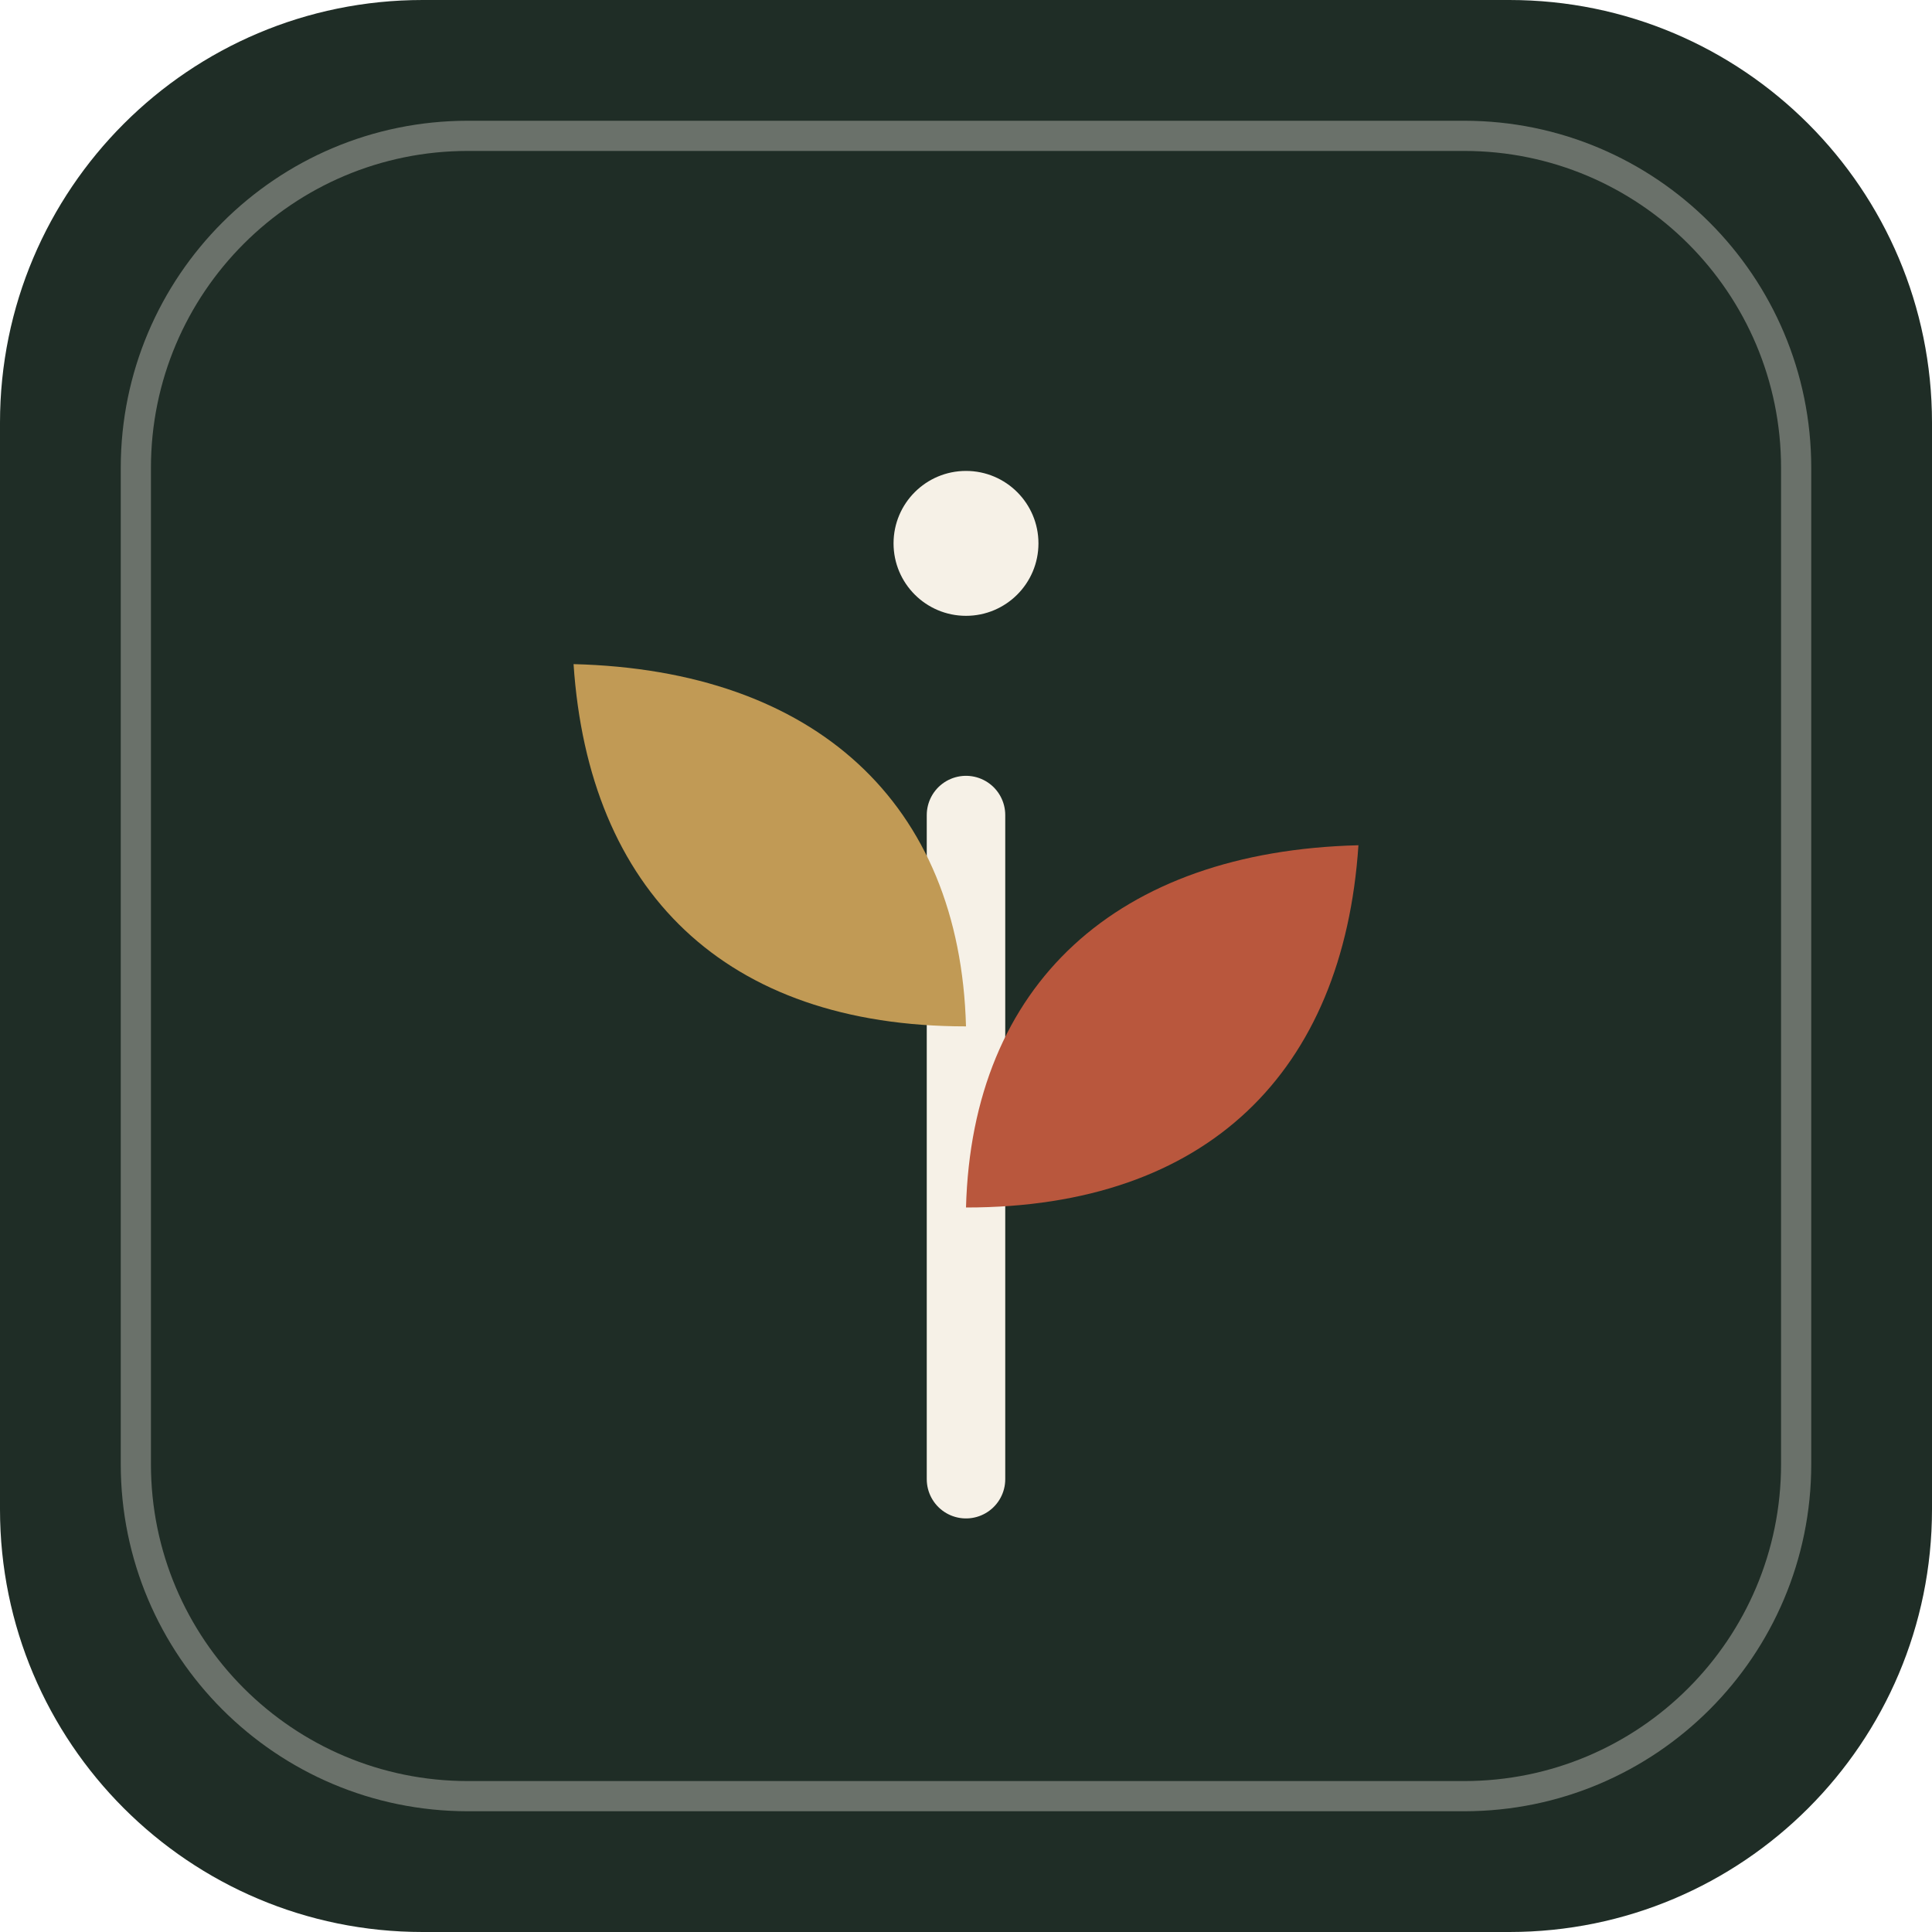
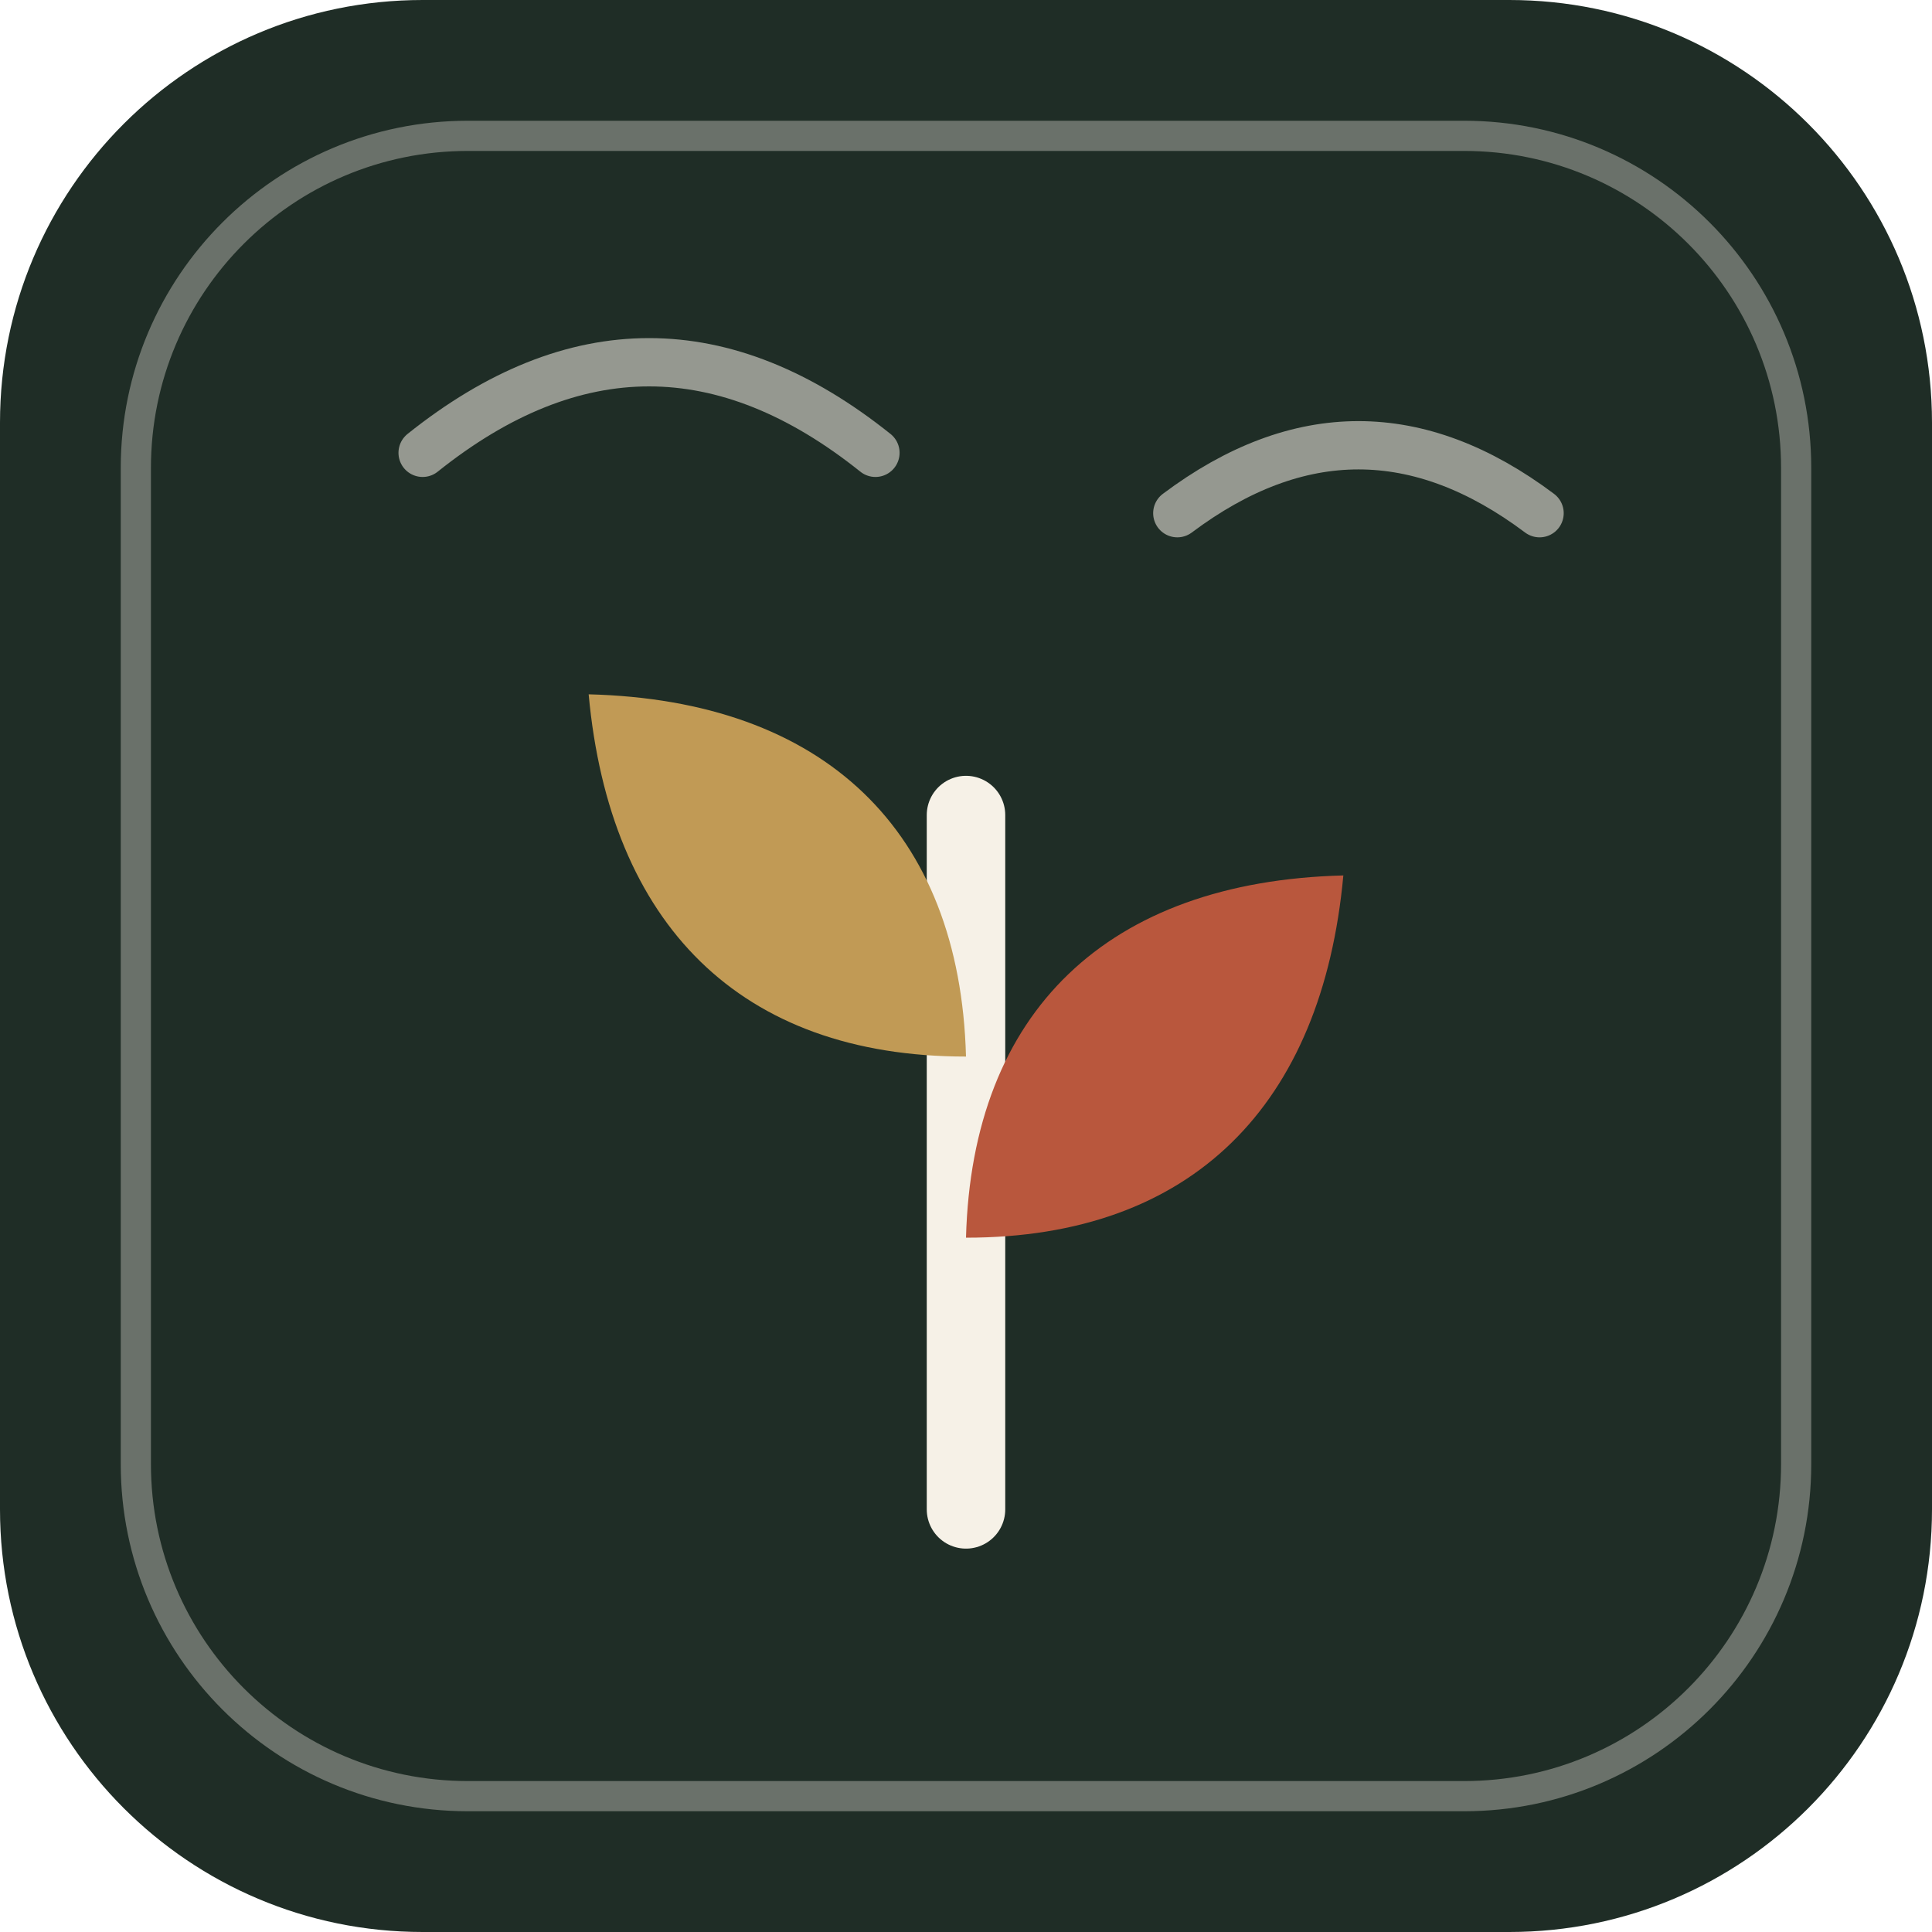
- <svg xmlns="http://www.w3.org/2000/svg" viewBox="0 0 64 64" role="img" aria-label="青禾集">
+ <svg xmlns="http://www.w3.org/2000/svg" viewBox="0 0 64 64" role="img" aria-label="风禾有章">
  <rect width="64" height="64" rx="14" fill="#1F2D26" />
  <rect x="4.5" y="4.5" width="55" height="55" rx="11" fill="none" stroke="#F6F1E7" stroke-opacity=".35" />
-   <path d="M32 49V27" stroke="#F6F1E7" stroke-width="2.6" stroke-linecap="round" />
-   <path d="M32 34C24 34 19.5 29.5 19 22c8 .2 12.8 4.6 13 12Z" fill="#C19A55" />
-   <path d="M32 40c8 0 12.5-4.5 13-12-8 .2-12.8 4.6-13 12Z" fill="#B9573D" />
-   <circle cx="32" cy="18" r="2.4" fill="#F6F1E7" />
+   <path d="M32 50V27" stroke="#F6F1E7" stroke-width="2.6" stroke-linecap="round" />
+   <path d="M32 35C24.5 35 20.2 30.6 19.5 23c7.8.2 12.3 4.5 12.5 12Z" fill="#C19A55" />
+   <path d="M32 41c7.5 0 11.8-4.4 12.5-12-7.8.2-12.3 4.5-12.5 12Z" fill="#B9573D" />
+   <path d="M14 15c5-4 10-4 15 0M39 17c4-3 8-3 12 0" fill="none" stroke="#F6F1E7" stroke-width="1.6" stroke-linecap="round" opacity=".55" />
</svg>
